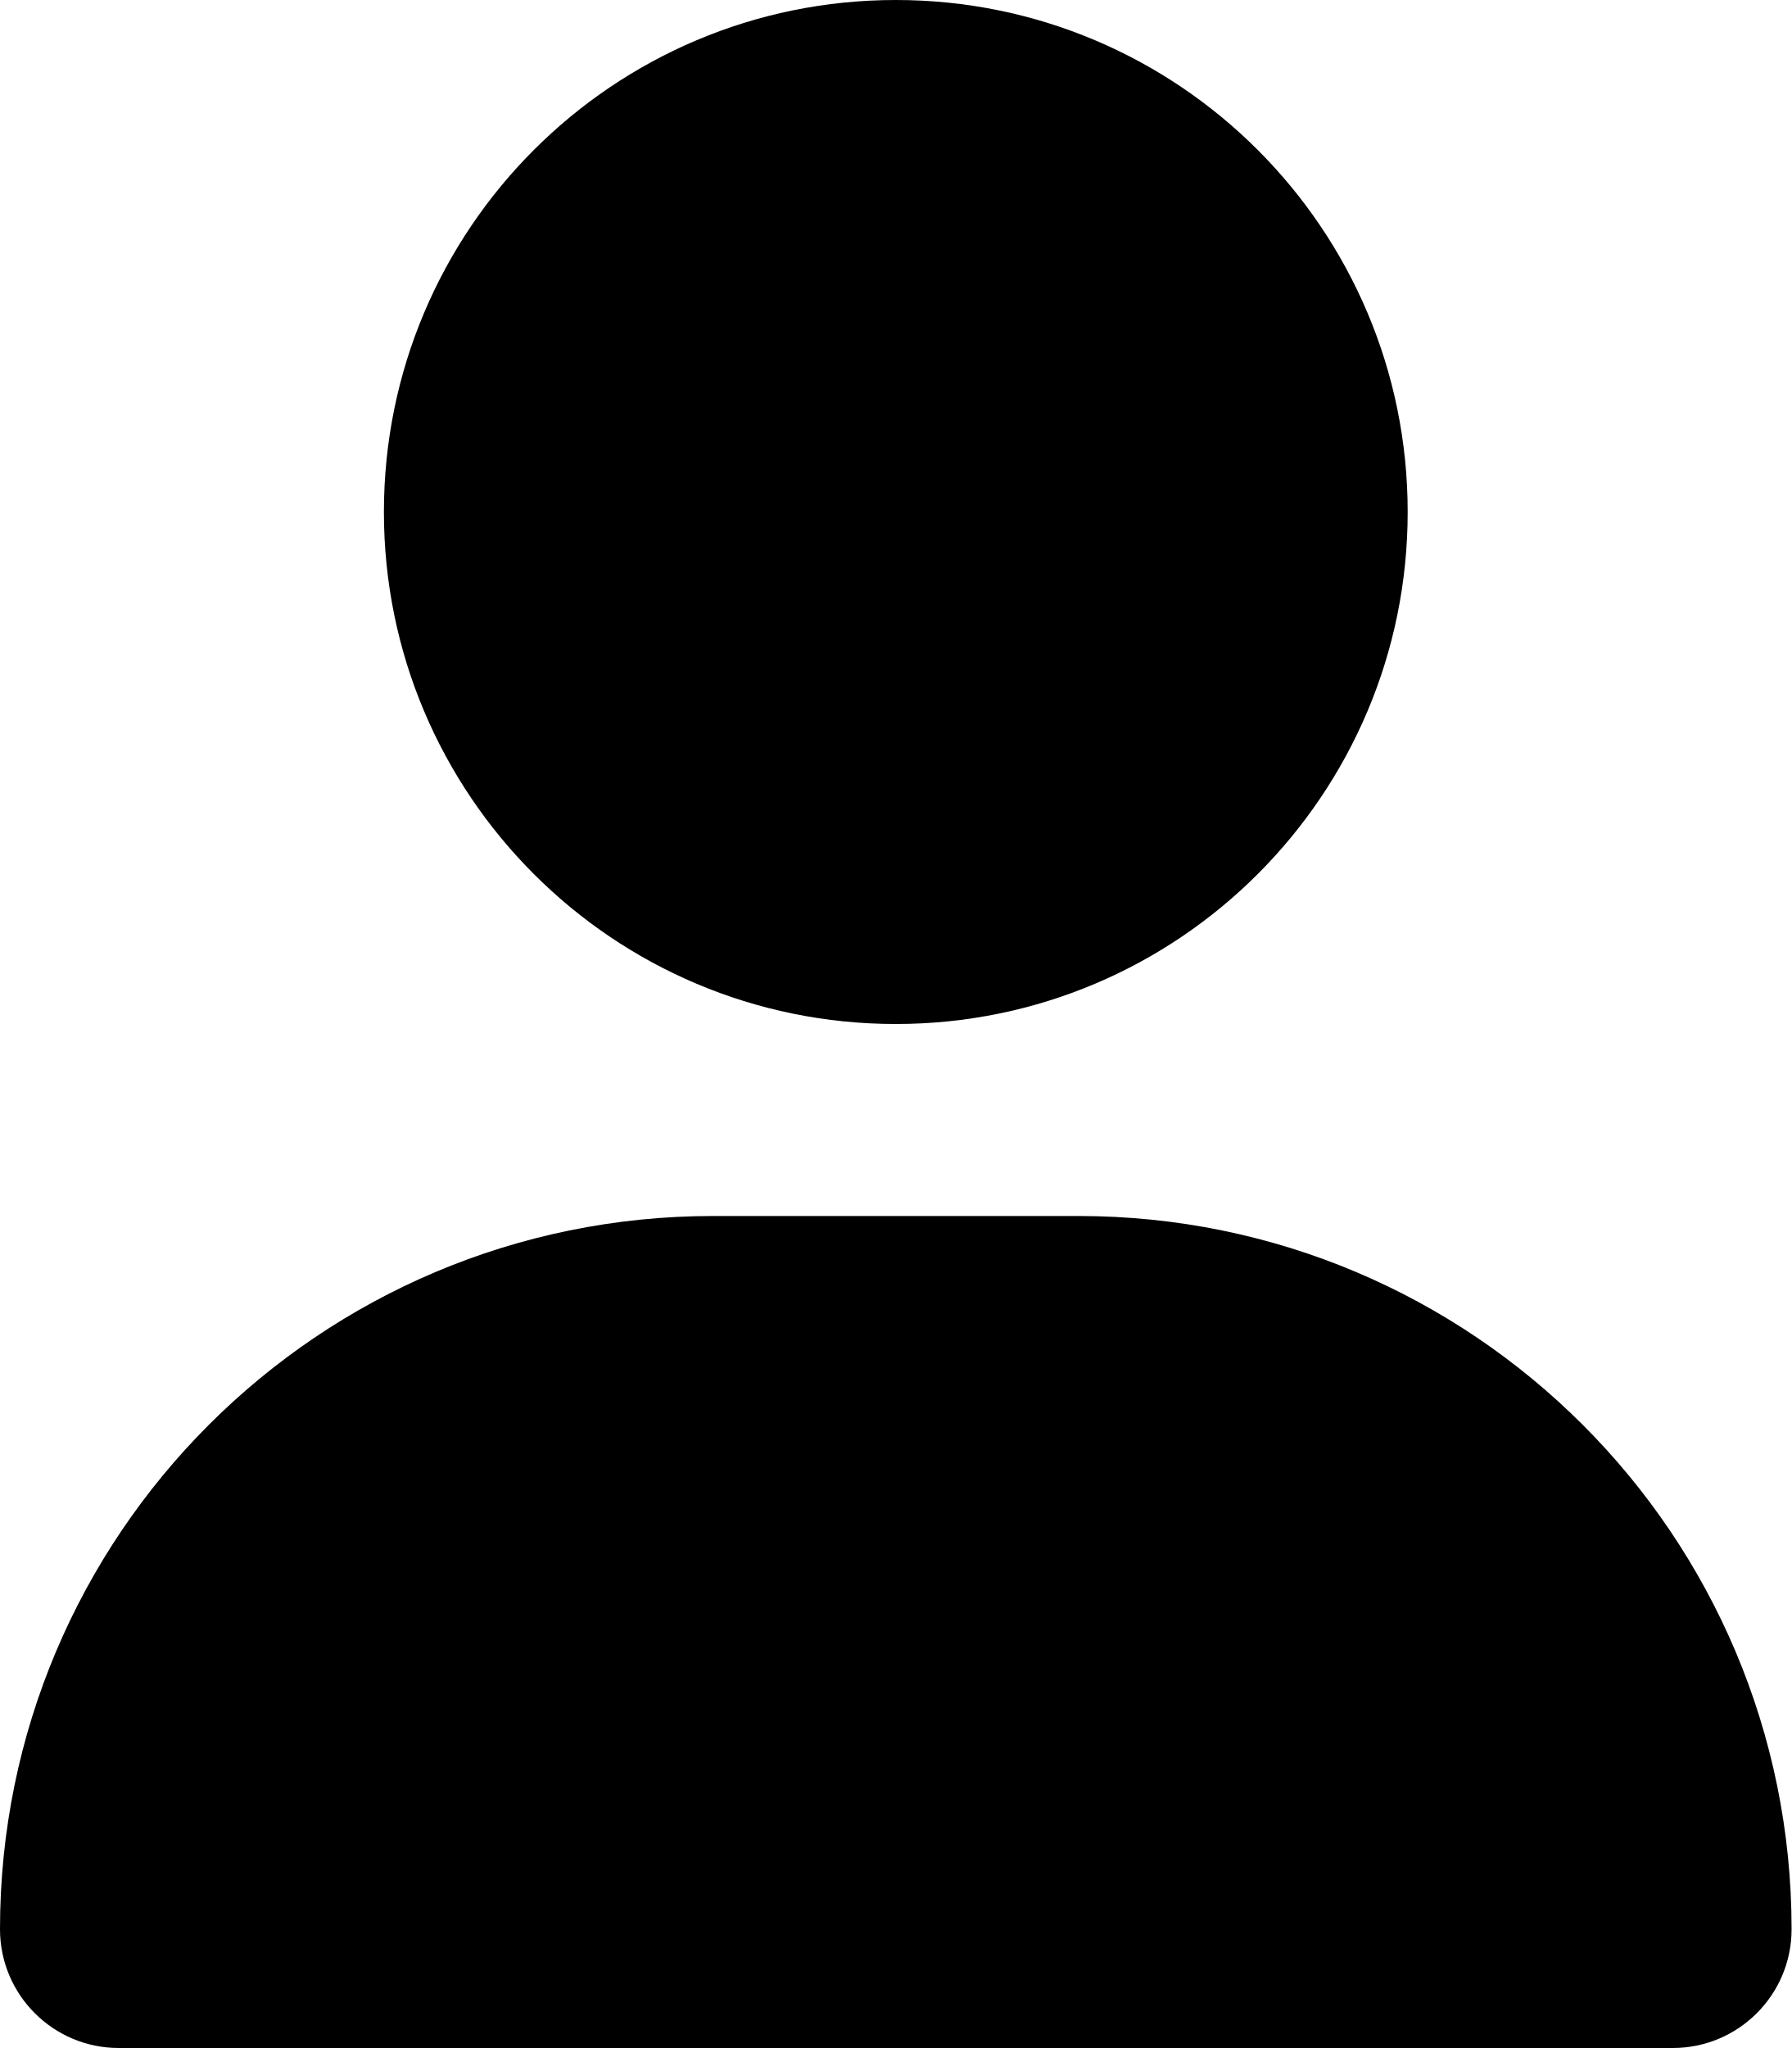
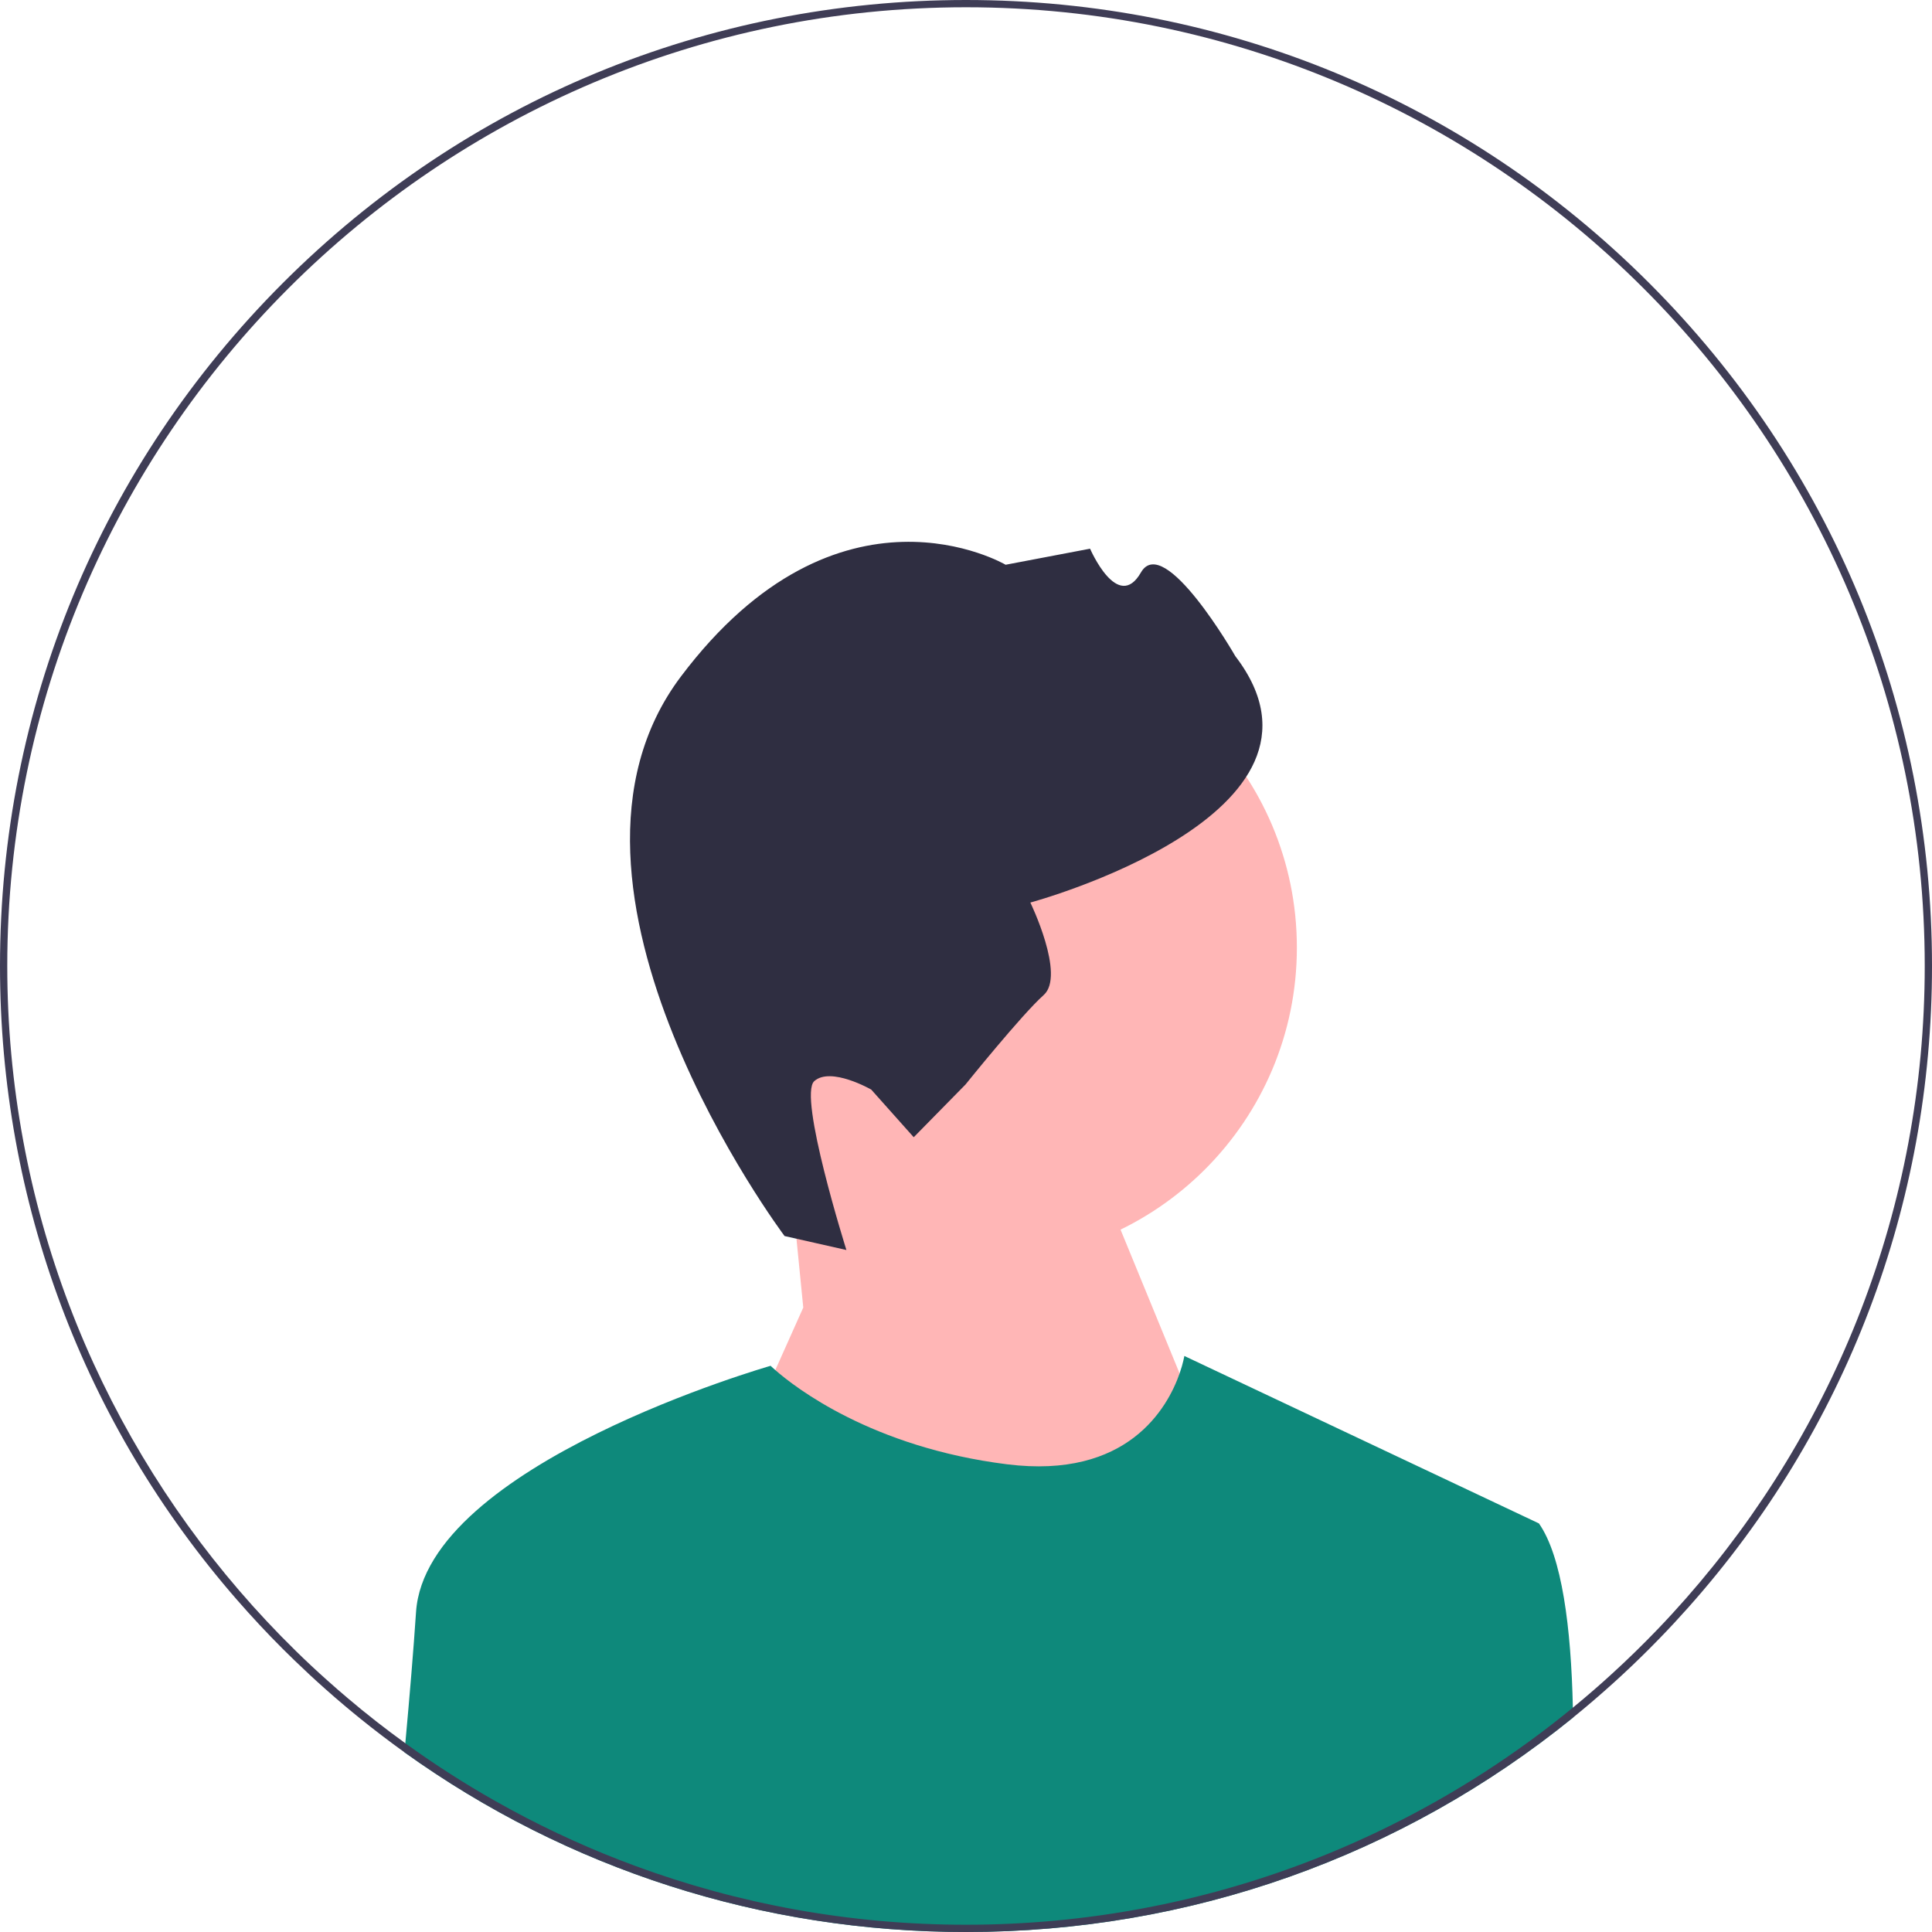
- <svg xmlns="http://www.w3.org/2000/svg" viewBox="0 0 448 512">
-   <path d="M224 256A128 128 0 1 0 224 0a128 128 0 1 0 0 256zm-45.7 48C79.8 304 0 383.8 0 482.3C0 498.7 13.3 512 29.7 512H418.3c16.4 0 29.7-13.3 29.7-29.7C448 383.8 368.2 304 269.7 304H178.3z" />
+ <svg xmlns="http://www.w3.org/2000/svg" width="532" height="532" viewBox="0 0 532 532">
+   <circle cx="270.76" cy="260.934" r="86.349" fill="#ffb6b6" />
+   <polygon points="221.19 360.052 217.289 320.618 295.19 306.052 341.19 418.052 261.19 510.052 204.19 398.052 221.19 360.052" fill="#ffb6b6" />
+   <path d="m216.037,340.357l17.031,3.848s-13.388-42.455-8.844-46.508c4.544-4.053,15.68,2.333,15.68,2.333l11.702,13.12,14.254-14.512s15.475-19.242,21.534-24.646-3.673-25.464-3.673-25.464c0,0,89.892-24.239,56.443-67.84,0,0-19.611-34.185-25.997-23.049-6.386,11.136-14.002-6.55-14.002-6.55l-23.254,4.422s-45.894-27.06-89.453,30.83c-43.559,57.89,28.579,154.016,28.579,154.016h-0Z" fill="#2f2e41" />
+   <path d="m433.16,472.95c-47.19,38.26-105.57,59.05-167.16,59.05-56.24,0-109.81-17.34-154.62-49.48.08-.84.16-1.67.23-2.5,1.19-13,2.25-25.64,2.95-36.12,2.71-40.69,97.64-67.81,97.64-67.81,0,0,.43.43,1.29,1.18,5.24,4.6,26.51,21.28,63.81,25.94,33.26,4.16,44.21-15.57,47.52-25.02,1-2.88,1.3-4.81,1.3-4.81l97.64,46.11c6.37,9.1,8.86,28.7,9.35,50.73.02.91.04,1.81.05,2.73Z" fill="#0e897b" />
+   <path d="m454.09,77.91C403.85,27.67,337.05,0,266,0S128.15,27.67,77.91,77.91C27.67,128.15,0,194.95,0,266c0,64.85,23.05,126.16,65.29,174.57,4.03,4.63,8.24,9.14,12.62,13.52,1.03,1.03,2.07,2.06,3.12,3.06,2.8,2.71,5.65,5.36,8.55,7.93,1.76,1.57,3.54,3.11,5.34,4.62,1.41,1.19,2.82,2.36,4.25,3.51.03.03.05.05.08.07,3.97,3.2,8.01,6.28,12.13,9.24,44.81,32.14,98.38,49.48,154.62,49.48,61.59,0,119.97-20.79,167.16-59.05,3.85-3.12,7.62-6.36,11.32-9.71,3.27-2.96,6.47-6.01,9.61-9.15.99-.99,1.98-1.99,2.95-3,2.7-2.78,5.32-5.61,7.88-8.48,43.37-48.72,67.08-110.84,67.08-176.61,0-71.05-27.67-137.85-77.91-188.09Zm10.18,362.21c-2.5,2.84-5.06,5.64-7.68,8.37-4.08,4.25-8.29,8.37-12.64,12.34-1.65,1.52-3.32,3-5.01,4.47-1.92,1.67-3.86,3.31-5.83,4.92-15.53,12.75-32.54,23.75-50.73,32.71-7.19,3.55-14.56,6.78-22.1,9.67-29.29,11.24-61.08,17.4-94.28,17.4-32.04,0-62.76-5.74-91.19-16.24-11.67-4.3-22.95-9.41-33.78-15.26-1.59-.86-3.17-1.73-4.74-2.62-8.26-4.68-16.25-9.79-23.92-15.31-.25-.18-.51-.37-.76-.55-5.46-3.94-10.77-8.09-15.9-12.45-1.88-1.59-3.74-3.2-5.57-4.85-2.98-2.65-5.9-5.38-8.75-8.18-5.4-5.29-10.56-10.8-15.49-16.53C26.09,391.77,2,331.65,2,266,2,120.43,120.43,2,266,2s264,118.43,264,264c0,66.66-24.83,127.62-65.73,174.12Z" fill="#3f3d56" />
</svg>
